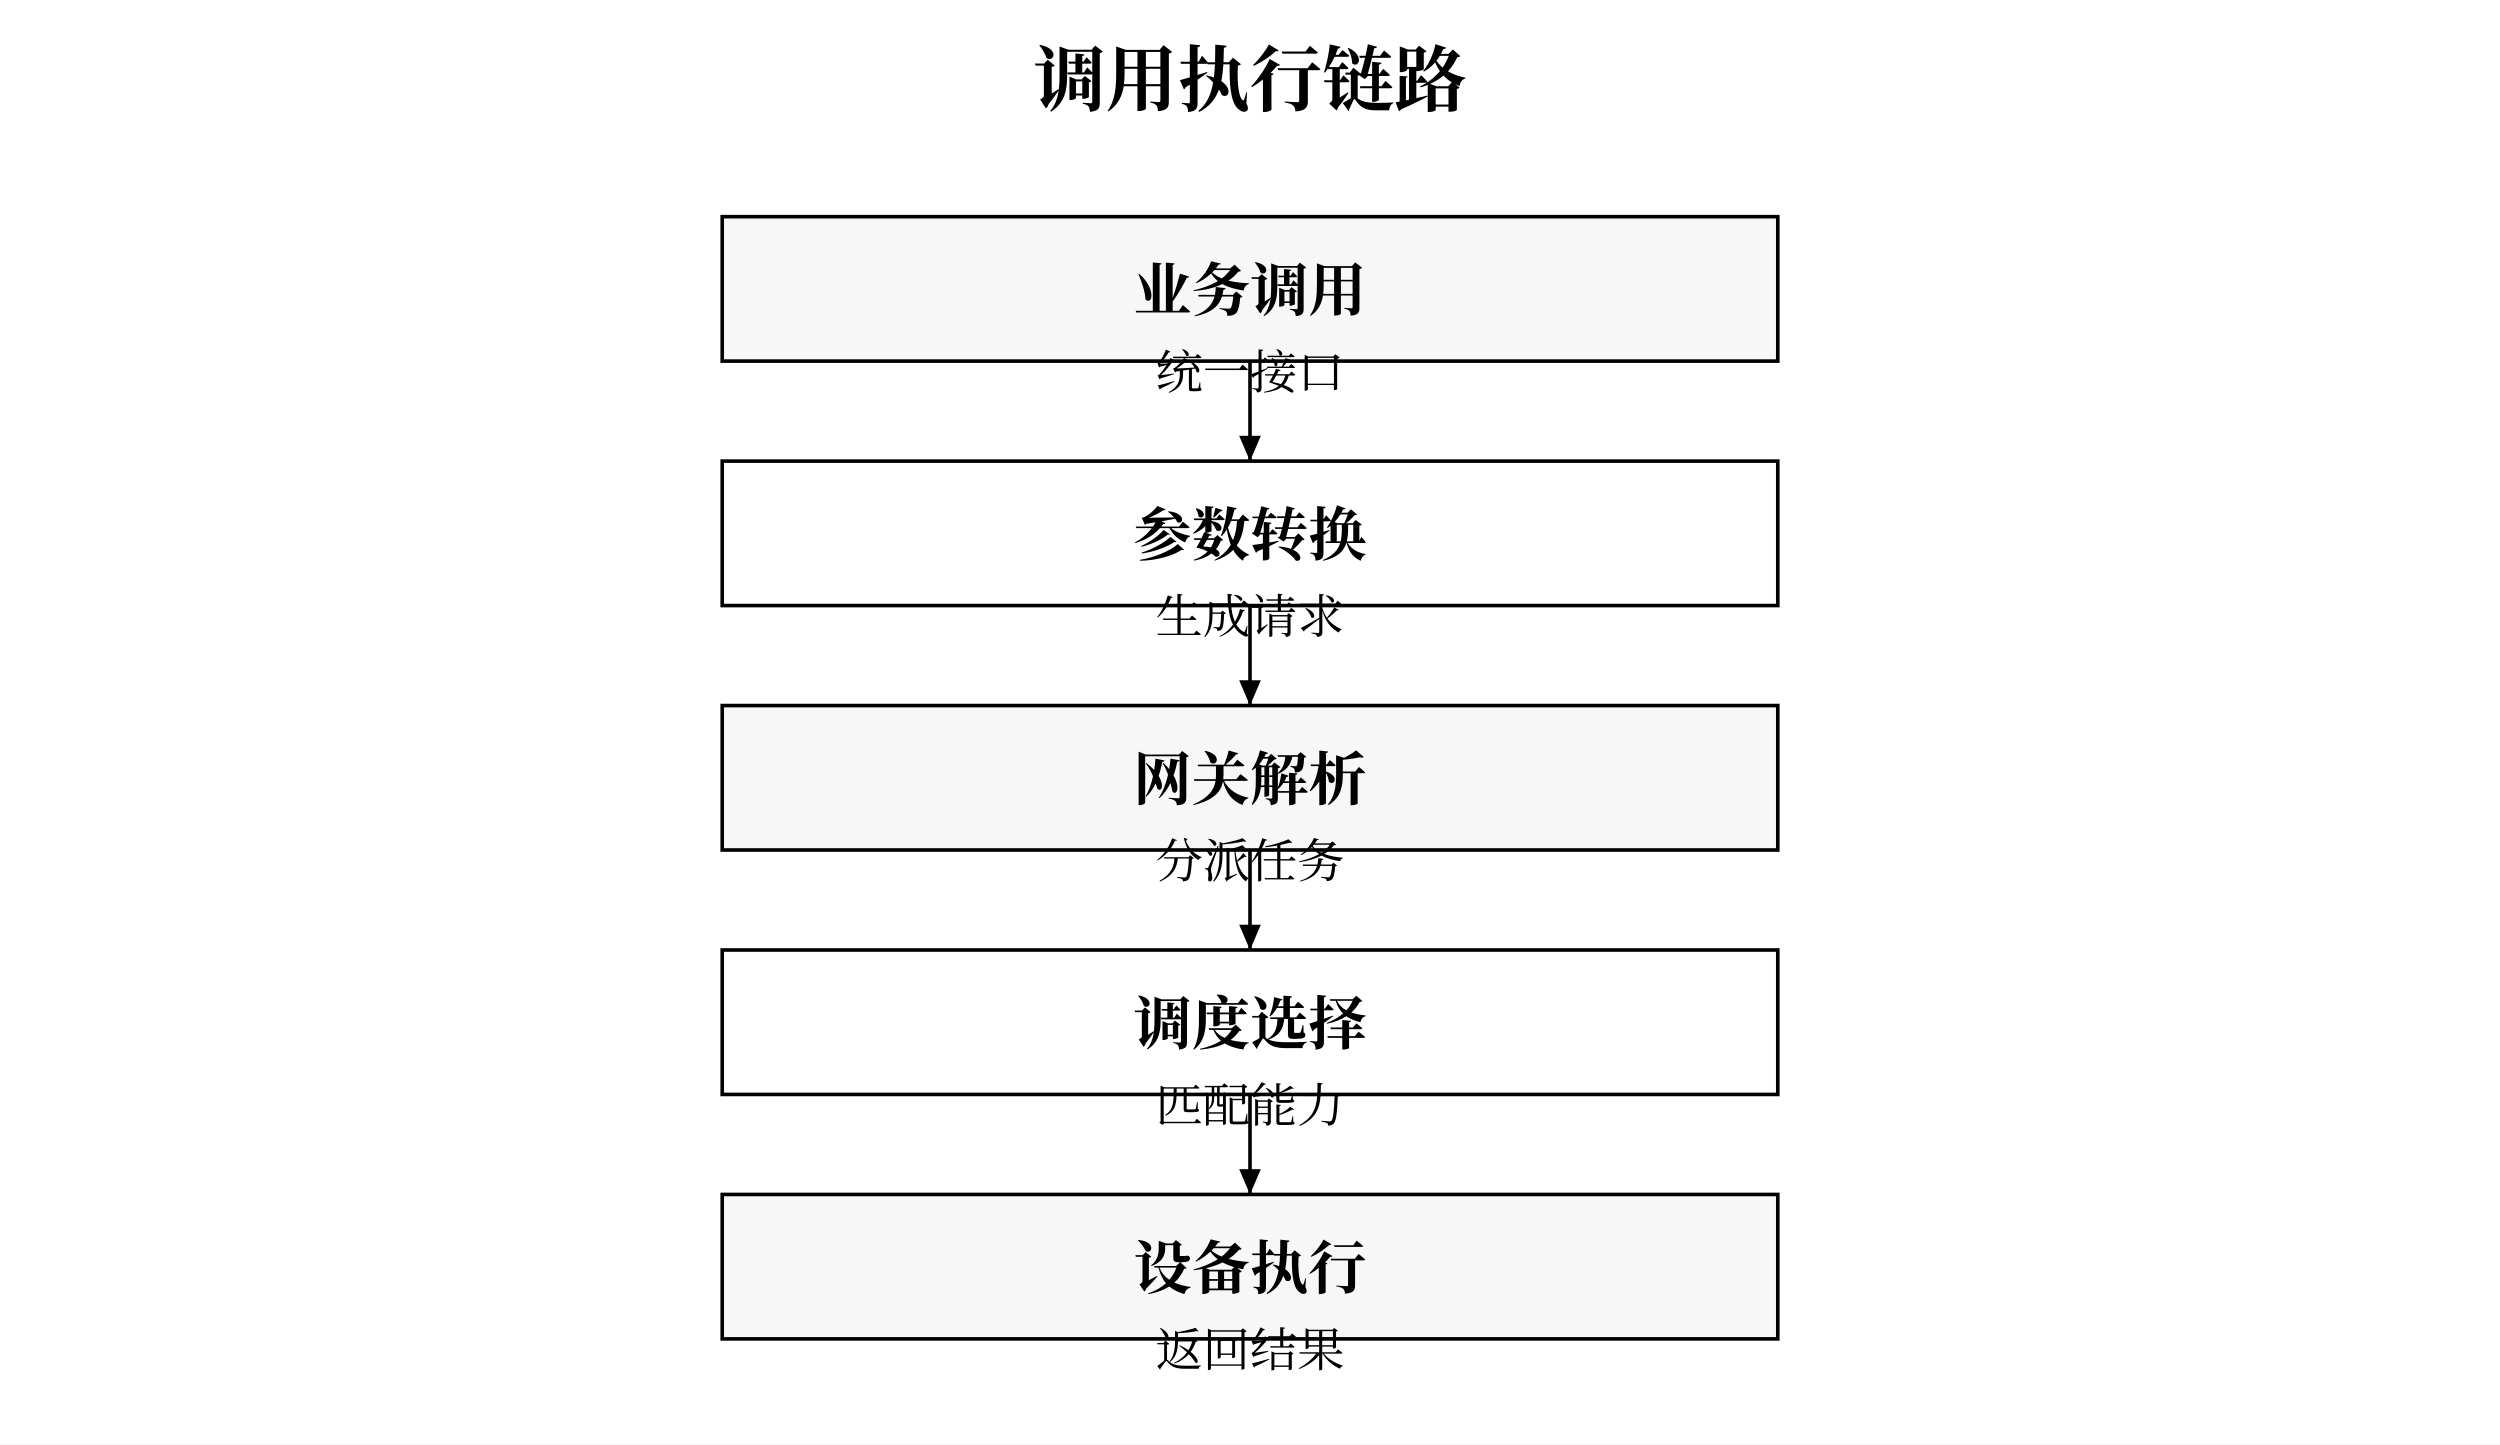
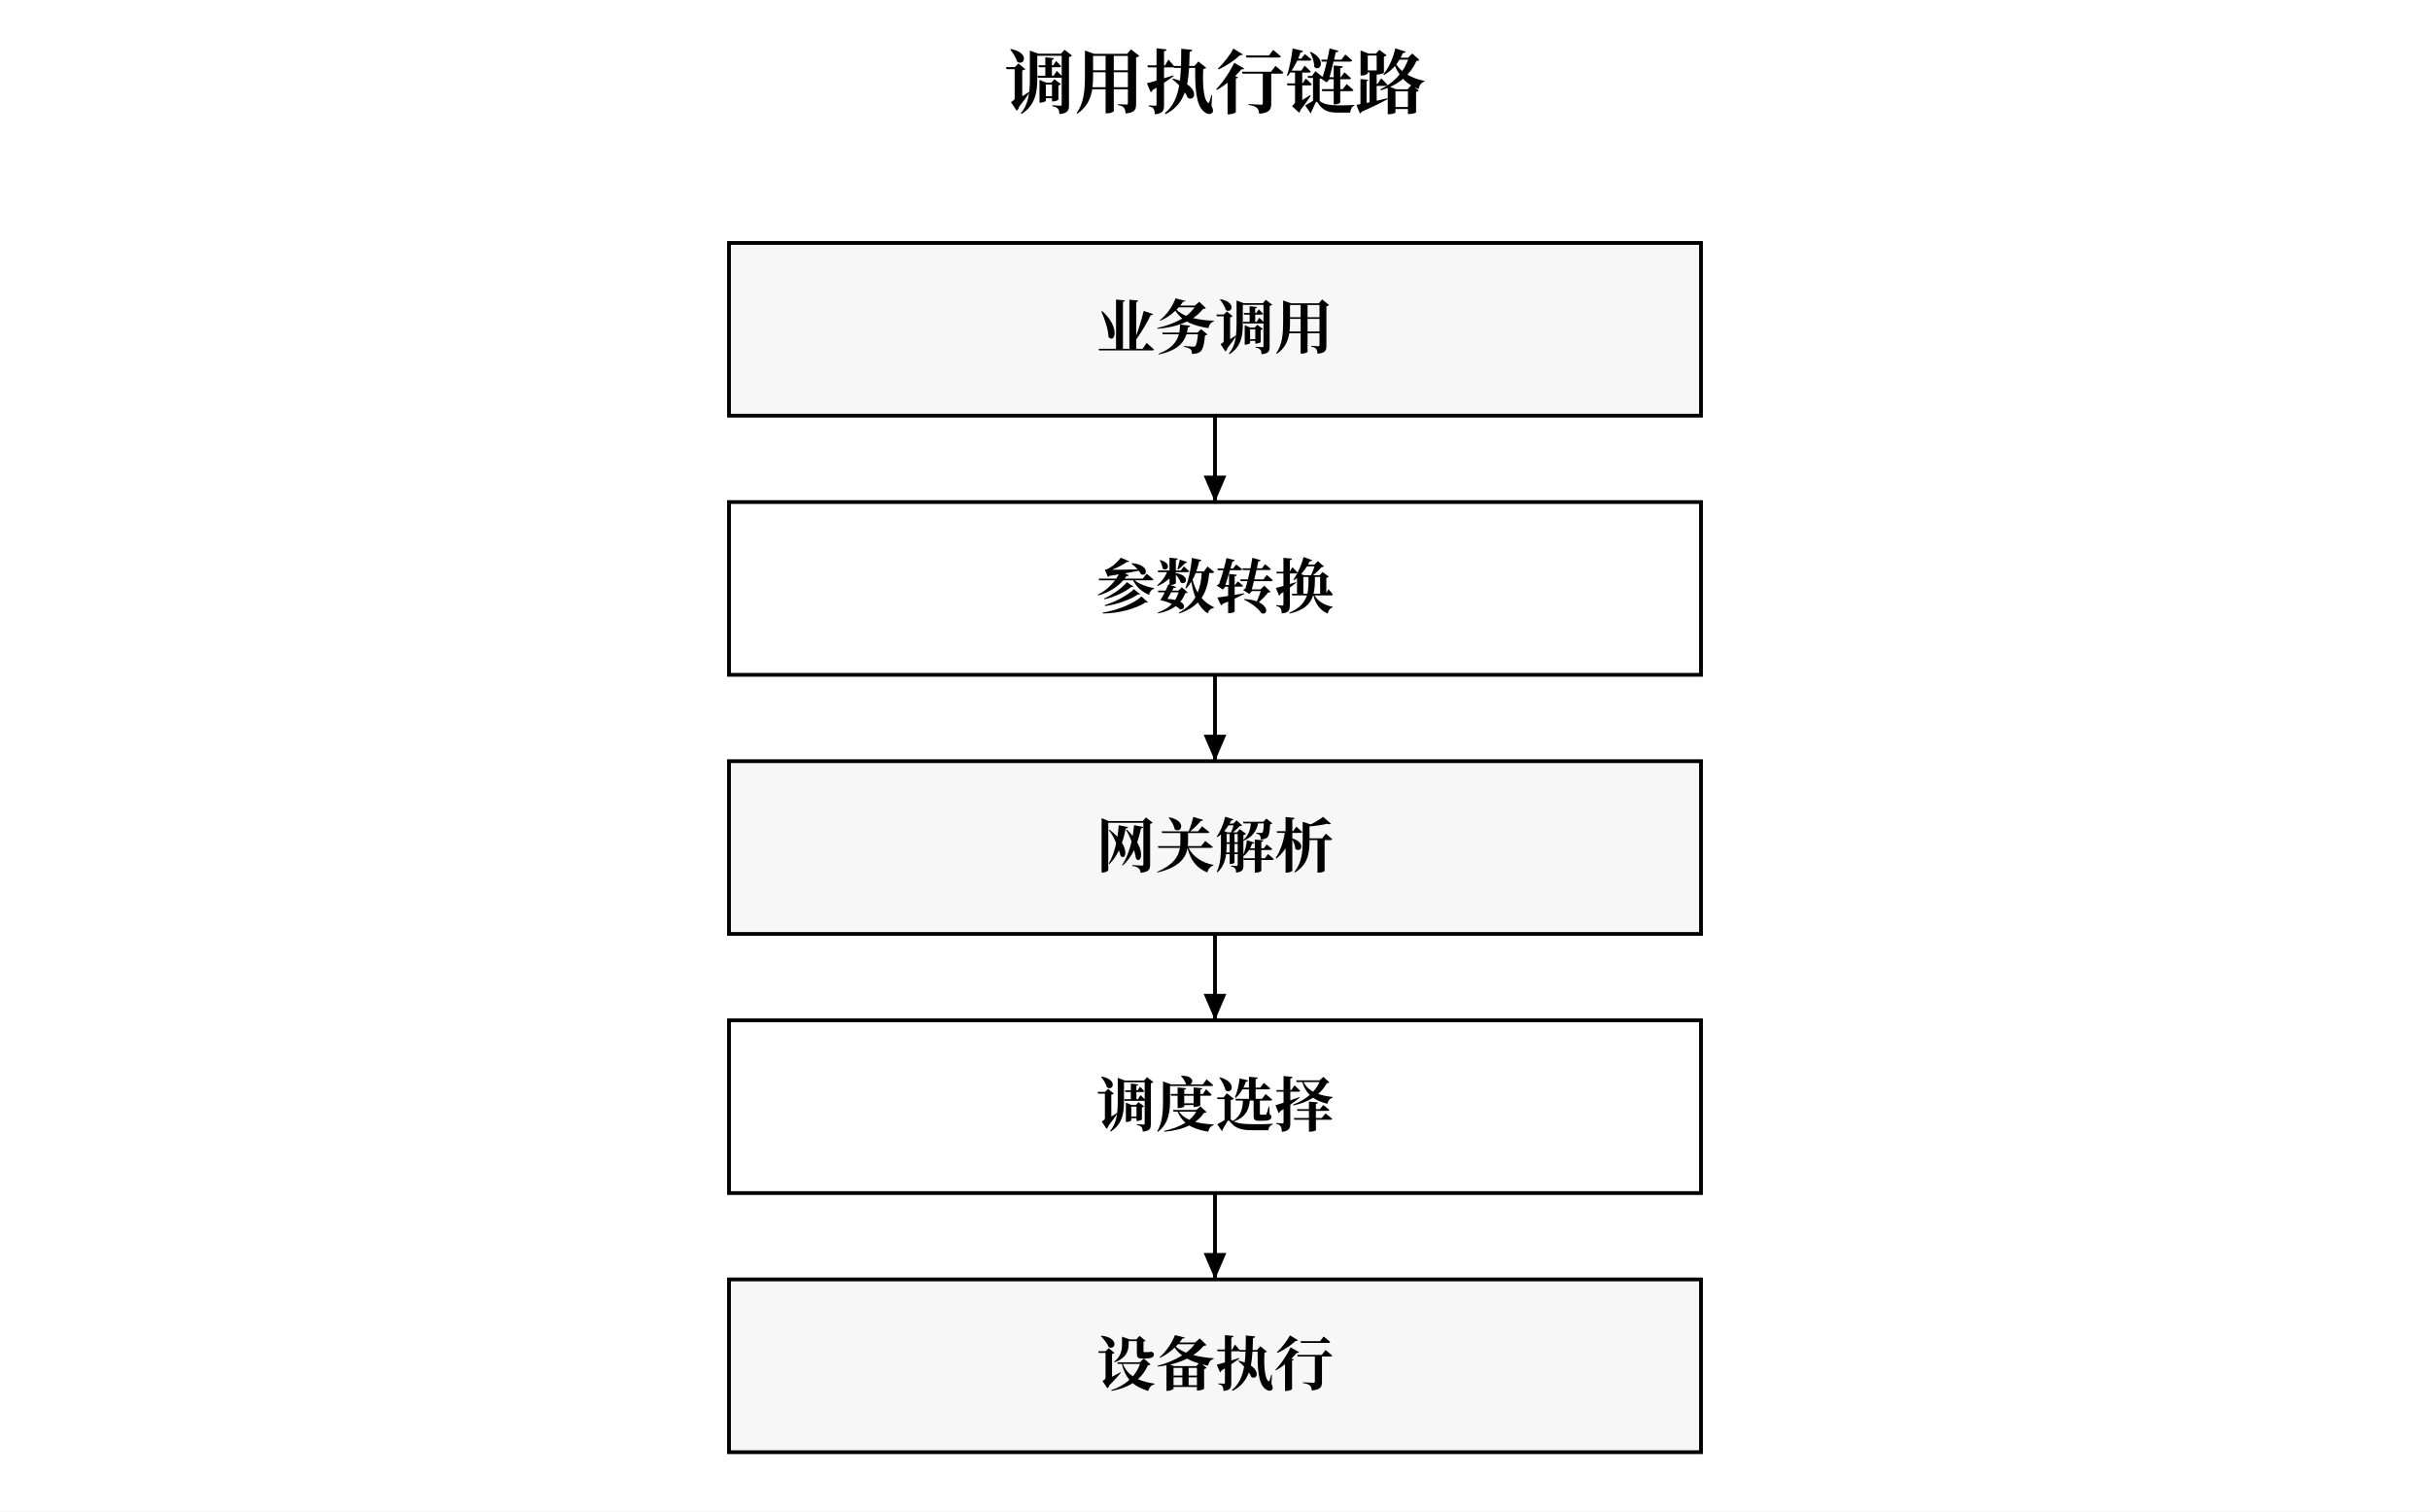
- <svg xmlns="http://www.w3.org/2000/svg" width="900" height="520" viewBox="0 0 900 520">
+ <svg xmlns="http://www.w3.org/2000/svg" width="900" height="560" viewBox="0 0 900 560">
  <defs>
    <marker id="arrow" markerWidth="8" markerHeight="8" refX="7" refY="3" orient="auto" markerUnits="strokeWidth">
      <path d="M0,0 L0,6 L7,3 z" fill="#000000" />
    </marker>
  </defs>
-   <rect x="0" y="0" width="900" height="520" fill="#ffffff" />
-   <text x="450.0" y="38" font-family="SimSun, Songti SC, Noto Serif CJK SC, Microsoft YaHei, Arial, sans-serif" font-size="26" font-weight="bold" text-anchor="middle" fill="#000000">调用执行链路</text>
-   <rect x="260" y="78" width="380" height="52" fill="#f7f7f7" stroke="#000000" stroke-width="1.3" />
-   <text x="450.0" y="112" font-family="SimSun, Songti SC, Noto Serif CJK SC, Microsoft YaHei, Arial, sans-serif" font-size="21" font-weight="bold" text-anchor="middle" fill="#000000">业务调用</text>
-   <text x="450.0" y="140" font-family="SimSun, Songti SC, Noto Serif CJK SC, Microsoft YaHei, Arial, sans-serif" font-size="17" font-weight="normal" text-anchor="middle" fill="#000000">统一接口</text>
-   <line x1="450.0" y1="130" x2="450.0" y2="166" stroke="#000000" stroke-width="1.3" marker-end="url(#arrow)" />
-   <rect x="260" y="166" width="380" height="52" fill="#ffffff" stroke="#000000" stroke-width="1.3" />
-   <text x="450.0" y="200" font-family="SimSun, Songti SC, Noto Serif CJK SC, Microsoft YaHei, Arial, sans-serif" font-size="21" font-weight="bold" text-anchor="middle" fill="#000000">参数转换</text>
-   <text x="450.0" y="228" font-family="SimSun, Songti SC, Noto Serif CJK SC, Microsoft YaHei, Arial, sans-serif" font-size="17" font-weight="normal" text-anchor="middle" fill="#000000">生成请求</text>
-   <line x1="450.0" y1="218" x2="450.0" y2="254" stroke="#000000" stroke-width="1.3" marker-end="url(#arrow)" />
-   <rect x="260" y="254" width="380" height="52" fill="#f7f7f7" stroke="#000000" stroke-width="1.3" />
-   <text x="450.0" y="288" font-family="SimSun, Songti SC, Noto Serif CJK SC, Microsoft YaHei, Arial, sans-serif" font-size="21" font-weight="bold" text-anchor="middle" fill="#000000">网关解析</text>
-   <text x="450.0" y="316" font-family="SimSun, Songti SC, Noto Serif CJK SC, Microsoft YaHei, Arial, sans-serif" font-size="17" font-weight="normal" text-anchor="middle" fill="#000000">分派任务</text>
-   <line x1="450.0" y1="306" x2="450.0" y2="342" stroke="#000000" stroke-width="1.3" marker-end="url(#arrow)" />
-   <rect x="260" y="342" width="380" height="52" fill="#ffffff" stroke="#000000" stroke-width="1.3" />
-   <text x="450.0" y="376" font-family="SimSun, Songti SC, Noto Serif CJK SC, Microsoft YaHei, Arial, sans-serif" font-size="21" font-weight="bold" text-anchor="middle" fill="#000000">调度选择</text>
-   <text x="450.0" y="404" font-family="SimSun, Songti SC, Noto Serif CJK SC, Microsoft YaHei, Arial, sans-serif" font-size="17" font-weight="normal" text-anchor="middle" fill="#000000">匹配能力</text>
-   <line x1="450.0" y1="394" x2="450.0" y2="430" stroke="#000000" stroke-width="1.3" marker-end="url(#arrow)" />
-   <rect x="260" y="430" width="380" height="52" fill="#f7f7f7" stroke="#000000" stroke-width="1.3" />
-   <text x="450.0" y="464" font-family="SimSun, Songti SC, Noto Serif CJK SC, Microsoft YaHei, Arial, sans-serif" font-size="21" font-weight="bold" text-anchor="middle" fill="#000000">设备执行</text>
-   <text x="450.0" y="492" font-family="SimSun, Songti SC, Noto Serif CJK SC, Microsoft YaHei, Arial, sans-serif" font-size="17" font-weight="normal" text-anchor="middle" fill="#000000">返回结果</text>
+   <rect x="0" y="0" width="900" height="560" fill="#ffffff" />
+   <text x="450.0" y="40" font-family="SimSun, Songti SC, Noto Serif CJK SC, Microsoft YaHei, Arial, sans-serif" font-size="26" font-weight="bold" text-anchor="middle" fill="#000000">调用执行链路</text>
+   <rect x="270" y="90" width="360" height="64" fill="#f7f7f7" stroke="#000000" stroke-width="1.4" />
+   <text x="450.0" y="122.0" font-family="SimSun, Songti SC, Noto Serif CJK SC, Microsoft YaHei, Arial, sans-serif" font-size="22" font-weight="bold" text-anchor="middle" dominant-baseline="middle" fill="#000000">业务调用</text>
+   <line x1="450.0" y1="154" x2="450.0" y2="186" stroke="#000000" stroke-width="1.4" marker-end="url(#arrow)" />
+   <rect x="270" y="186" width="360" height="64" fill="#ffffff" stroke="#000000" stroke-width="1.4" />
+   <text x="450.0" y="218.0" font-family="SimSun, Songti SC, Noto Serif CJK SC, Microsoft YaHei, Arial, sans-serif" font-size="22" font-weight="bold" text-anchor="middle" dominant-baseline="middle" fill="#000000">参数转换</text>
+   <line x1="450.0" y1="250" x2="450.0" y2="282" stroke="#000000" stroke-width="1.4" marker-end="url(#arrow)" />
+   <rect x="270" y="282" width="360" height="64" fill="#f7f7f7" stroke="#000000" stroke-width="1.4" />
+   <text x="450.0" y="314.0" font-family="SimSun, Songti SC, Noto Serif CJK SC, Microsoft YaHei, Arial, sans-serif" font-size="22" font-weight="bold" text-anchor="middle" dominant-baseline="middle" fill="#000000">网关解析</text>
+   <line x1="450.0" y1="346" x2="450.0" y2="378" stroke="#000000" stroke-width="1.4" marker-end="url(#arrow)" />
+   <rect x="270" y="378" width="360" height="64" fill="#ffffff" stroke="#000000" stroke-width="1.4" />
+   <text x="450.0" y="410.0" font-family="SimSun, Songti SC, Noto Serif CJK SC, Microsoft YaHei, Arial, sans-serif" font-size="22" font-weight="bold" text-anchor="middle" dominant-baseline="middle" fill="#000000">调度选择</text>
+   <line x1="450.0" y1="442" x2="450.0" y2="474" stroke="#000000" stroke-width="1.4" marker-end="url(#arrow)" />
+   <rect x="270" y="474" width="360" height="64" fill="#f7f7f7" stroke="#000000" stroke-width="1.4" />
+   <text x="450.0" y="506.0" font-family="SimSun, Songti SC, Noto Serif CJK SC, Microsoft YaHei, Arial, sans-serif" font-size="22" font-weight="bold" text-anchor="middle" dominant-baseline="middle" fill="#000000">设备执行</text>
</svg>
